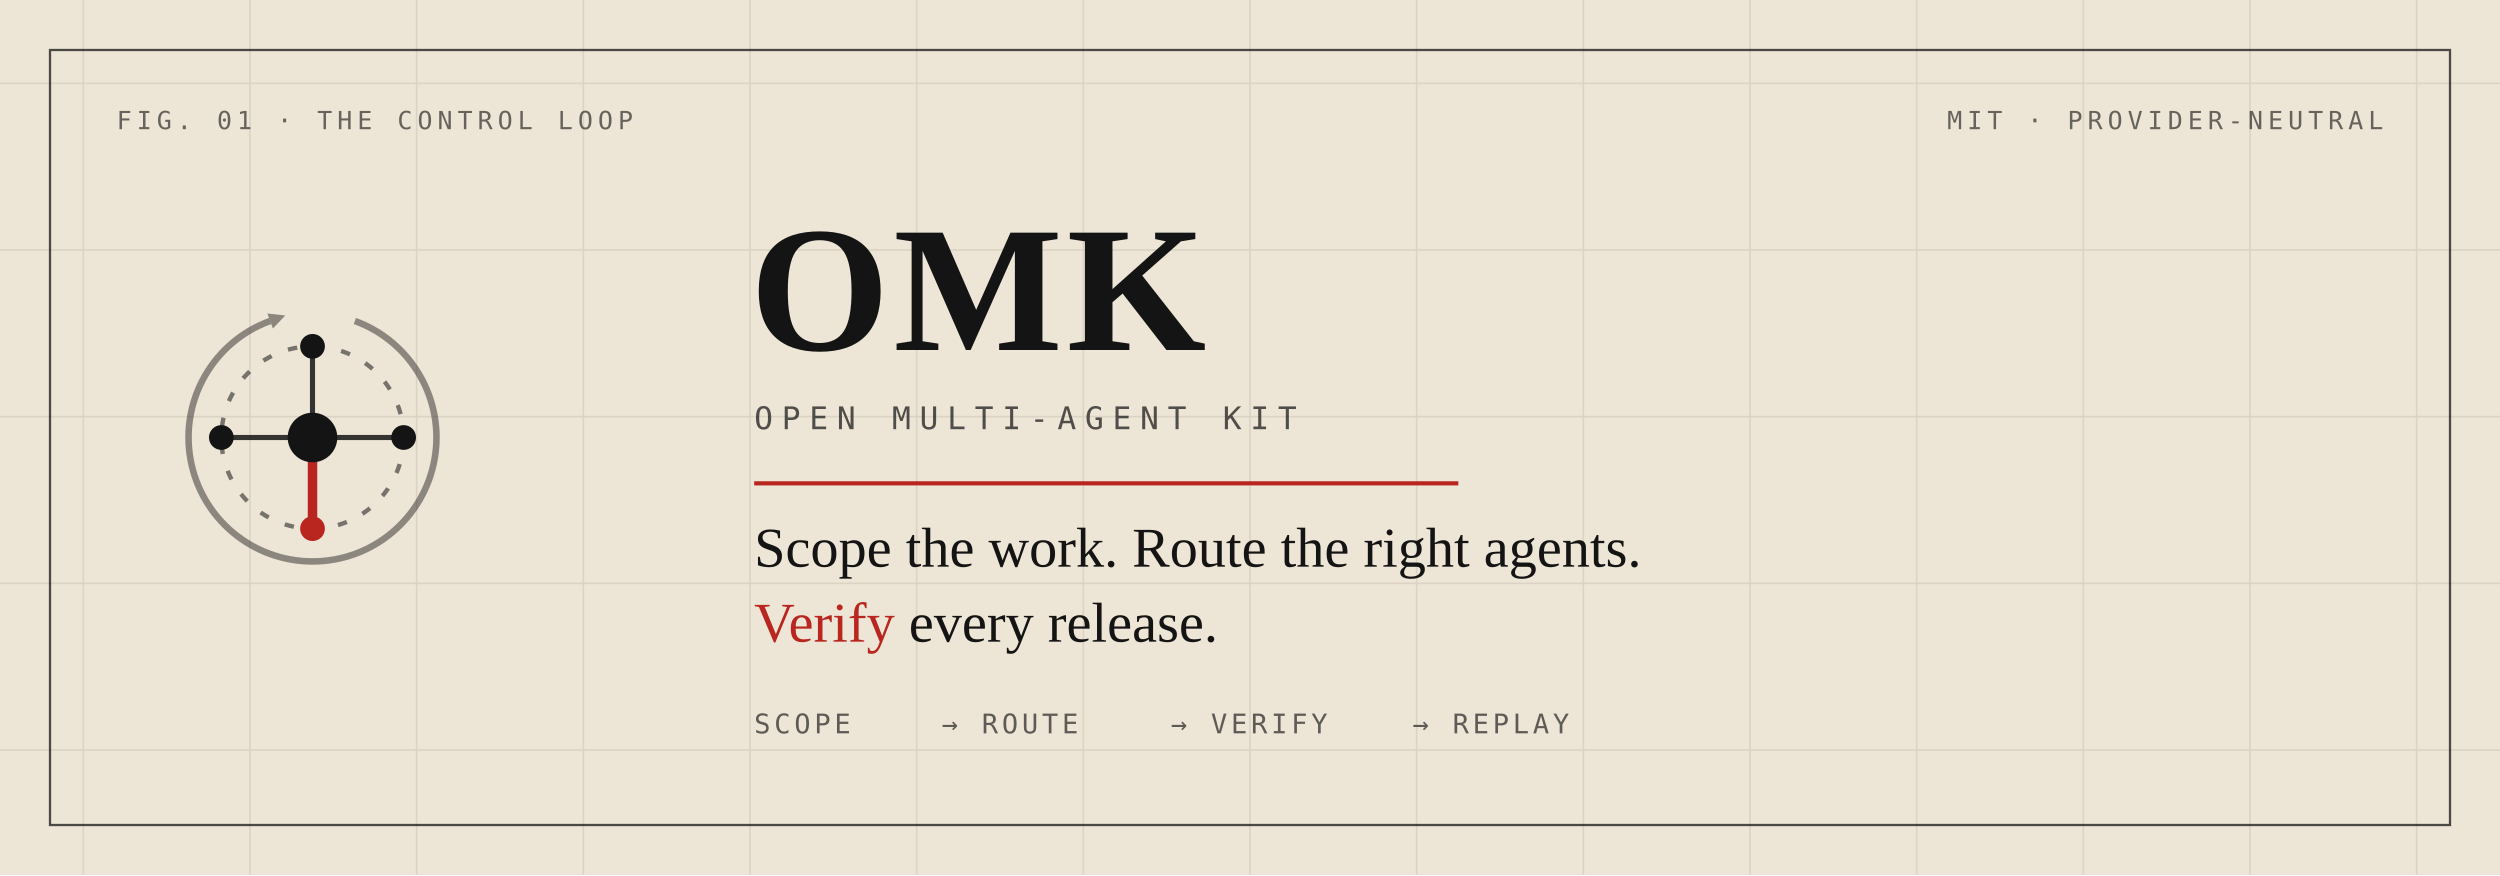
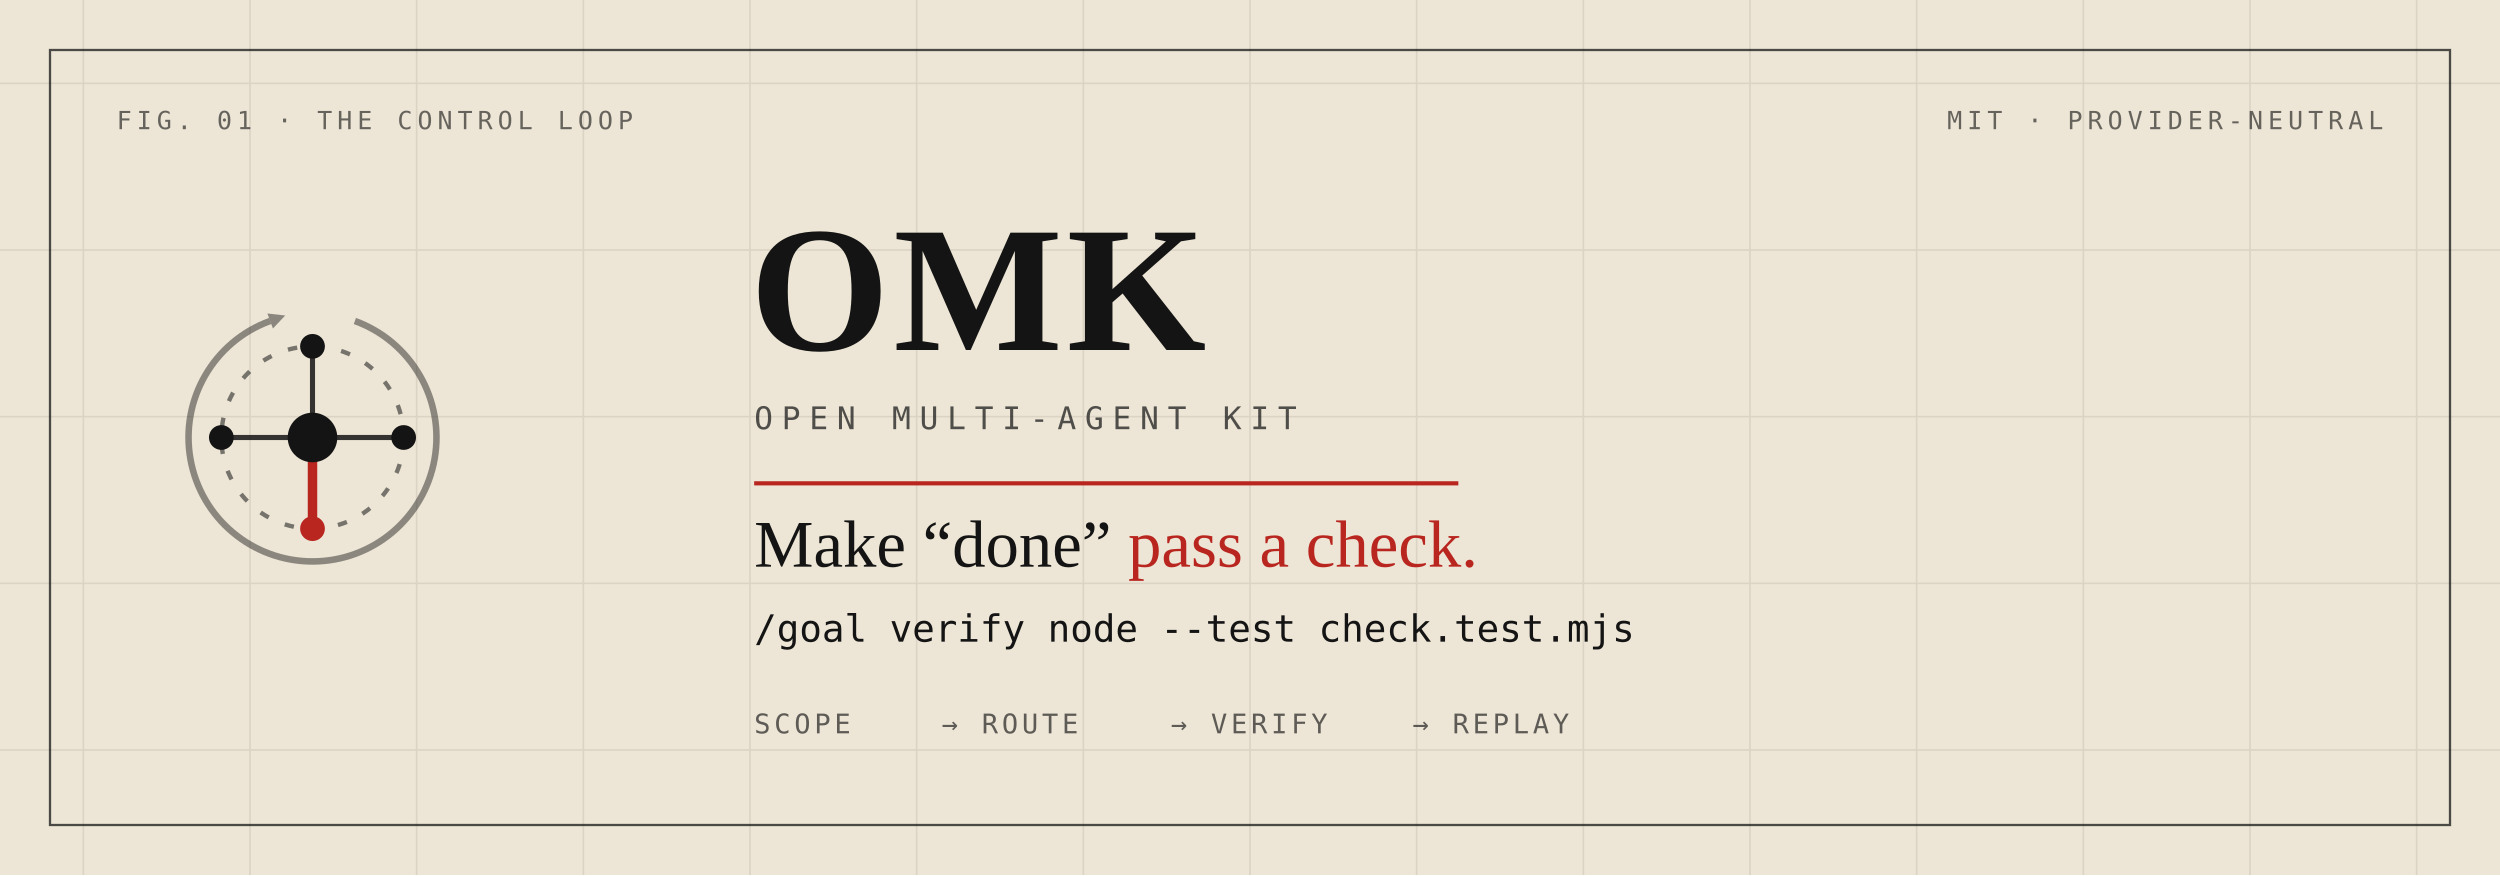
- <svg xmlns="http://www.w3.org/2000/svg" width="1200" height="420" viewBox="0 0 1200 420" role="img" aria-label="OMK — Open Multi-Agent Kit. Scope the work. Route the right agents. Verify every release.">
+ <svg xmlns="http://www.w3.org/2000/svg" width="1200" height="420" viewBox="0 0 1200 420" role="img" aria-label="OMK — Open Multi-Agent Kit. Make done pass a check.">
  <rect width="1200" height="420" fill="#EDE6D6" />
  <g stroke="#C9C2B4" stroke-width="0.8" opacity="0.5">
    <line x1="40" y1="0" x2="40" y2="420" />
    <line x1="120" y1="0" x2="120" y2="420" />
    <line x1="200" y1="0" x2="200" y2="420" />
    <line x1="280" y1="0" x2="280" y2="420" />
    <line x1="360" y1="0" x2="360" y2="420" />
    <line x1="440" y1="0" x2="440" y2="420" />
    <line x1="520" y1="0" x2="520" y2="420" />
    <line x1="600" y1="0" x2="600" y2="420" />
    <line x1="680" y1="0" x2="680" y2="420" />
    <line x1="760" y1="0" x2="760" y2="420" />
    <line x1="840" y1="0" x2="840" y2="420" />
    <line x1="920" y1="0" x2="920" y2="420" />
    <line x1="1000" y1="0" x2="1000" y2="420" />
    <line x1="1080" y1="0" x2="1080" y2="420" />
    <line x1="1160" y1="0" x2="1160" y2="420" />
    <line x1="0" y1="40" x2="1200" y2="40" />
    <line x1="0" y1="120" x2="1200" y2="120" />
    <line x1="0" y1="200" x2="1200" y2="200" />
    <line x1="0" y1="280" x2="1200" y2="280" />
    <line x1="0" y1="360" x2="1200" y2="360" />
  </g>
  <rect x="24" y="24" width="1152" height="372" fill="none" stroke="#141414" stroke-width="1.1" opacity="0.75" />
  <text x="56" y="62" font-family="ui-monospace,SFMono-Regular,Menlo,Consolas,monospace" font-size="12" letter-spacing="2.4" fill="#141414" opacity="0.62">FIG. 01 · THE CONTROL LOOP</text>
  <text x="1144" y="62" text-anchor="end" font-family="ui-monospace,SFMono-Regular,Menlo,Consolas,monospace" font-size="12" letter-spacing="2.4" fill="#141414" opacity="0.62">MIT · PROVIDER-NEUTRAL</text>
  <g transform="translate(80,140) scale(3.5)">
    <path d="M 25.81 4.02 A 17 17 0 1 1 14.19 4.02" fill="none" stroke="#141414" stroke-width="0.9" opacity="0.45" />
    <path d="M 16.26 3.27 L 14.57 5.05 L 13.81 2.99 Z" fill="#141414" opacity="0.45" />
    <circle cx="20" cy="20" r="12.5" fill="none" stroke="#141414" stroke-width="0.6" stroke-dasharray="1.3,2.4" opacity="0.55" />
    <g stroke="#141414" stroke-width="0.7" stroke-linecap="round" opacity="0.85">
      <line x1="20" y1="16.6" x2="20" y2="9.2" />
      <line x1="23.4" y1="20" x2="30.8" y2="20" />
      <line x1="16.6" y1="20" x2="9.2" y2="20" />
    </g>
    <g fill="#141414">
      <circle cx="20" cy="7.5" r="1.7" />
      <circle cx="32.5" cy="20" r="1.7" />
      <circle cx="7.5" cy="20" r="1.7" />
    </g>
    <line x1="20" y1="23.4" x2="20" y2="30.8" stroke="#B8261F" stroke-width="1.3" stroke-linecap="round" />
    <circle cx="20" cy="32.5" r="1.7" fill="#B8261F" />
    <circle cx="20" cy="20" r="3.4" fill="#141414" />
  </g>
  <text x="360" y="168" font-family="Georgia,'Times New Roman',serif" font-size="86" font-weight="bold" letter-spacing="2" fill="#141414">OMK</text>
  <text x="362" y="206" font-family="ui-monospace,SFMono-Regular,Menlo,Consolas,monospace" font-size="15" letter-spacing="4.2" fill="#141414" opacity="0.72">OPEN MULTI-AGENT KIT</text>
  <line x1="362" y1="232" x2="700" y2="232" stroke="#B8261F" stroke-width="2" />
-   <text x="362" y="272" font-family="Georgia,'Times New Roman',serif" font-size="27" fill="#141414">Scope the work. Route the right agents.</text>
-   <text x="362" y="308" font-family="Georgia,'Times New Roman',serif" font-size="27" fill="#141414">
-     <tspan fill="#B8261F">Verify</tspan> every release.</text>
+   <text x="362" y="272" font-family="Georgia,'Times New Roman',serif" font-size="32" fill="#141414">Make “done” <tspan fill="#B8261F">pass a check.</tspan>
+   </text>
+   <text x="362" y="308" font-family="ui-monospace,SFMono-Regular,Menlo,Consolas,monospace" font-size="18" fill="#141414">/goal verify node --test check.test.mjs</text>
  <g font-family="ui-monospace,SFMono-Regular,Menlo,Consolas,monospace" font-size="13" letter-spacing="1.8" fill="#141414" opacity="0.66">
    <text x="362" y="352">SCOPE</text>
    <text x="452" y="352">→ ROUTE</text>
    <text x="562" y="352">→ VERIFY</text>
    <text x="678" y="352">→ REPLAY</text>
  </g>
</svg>
